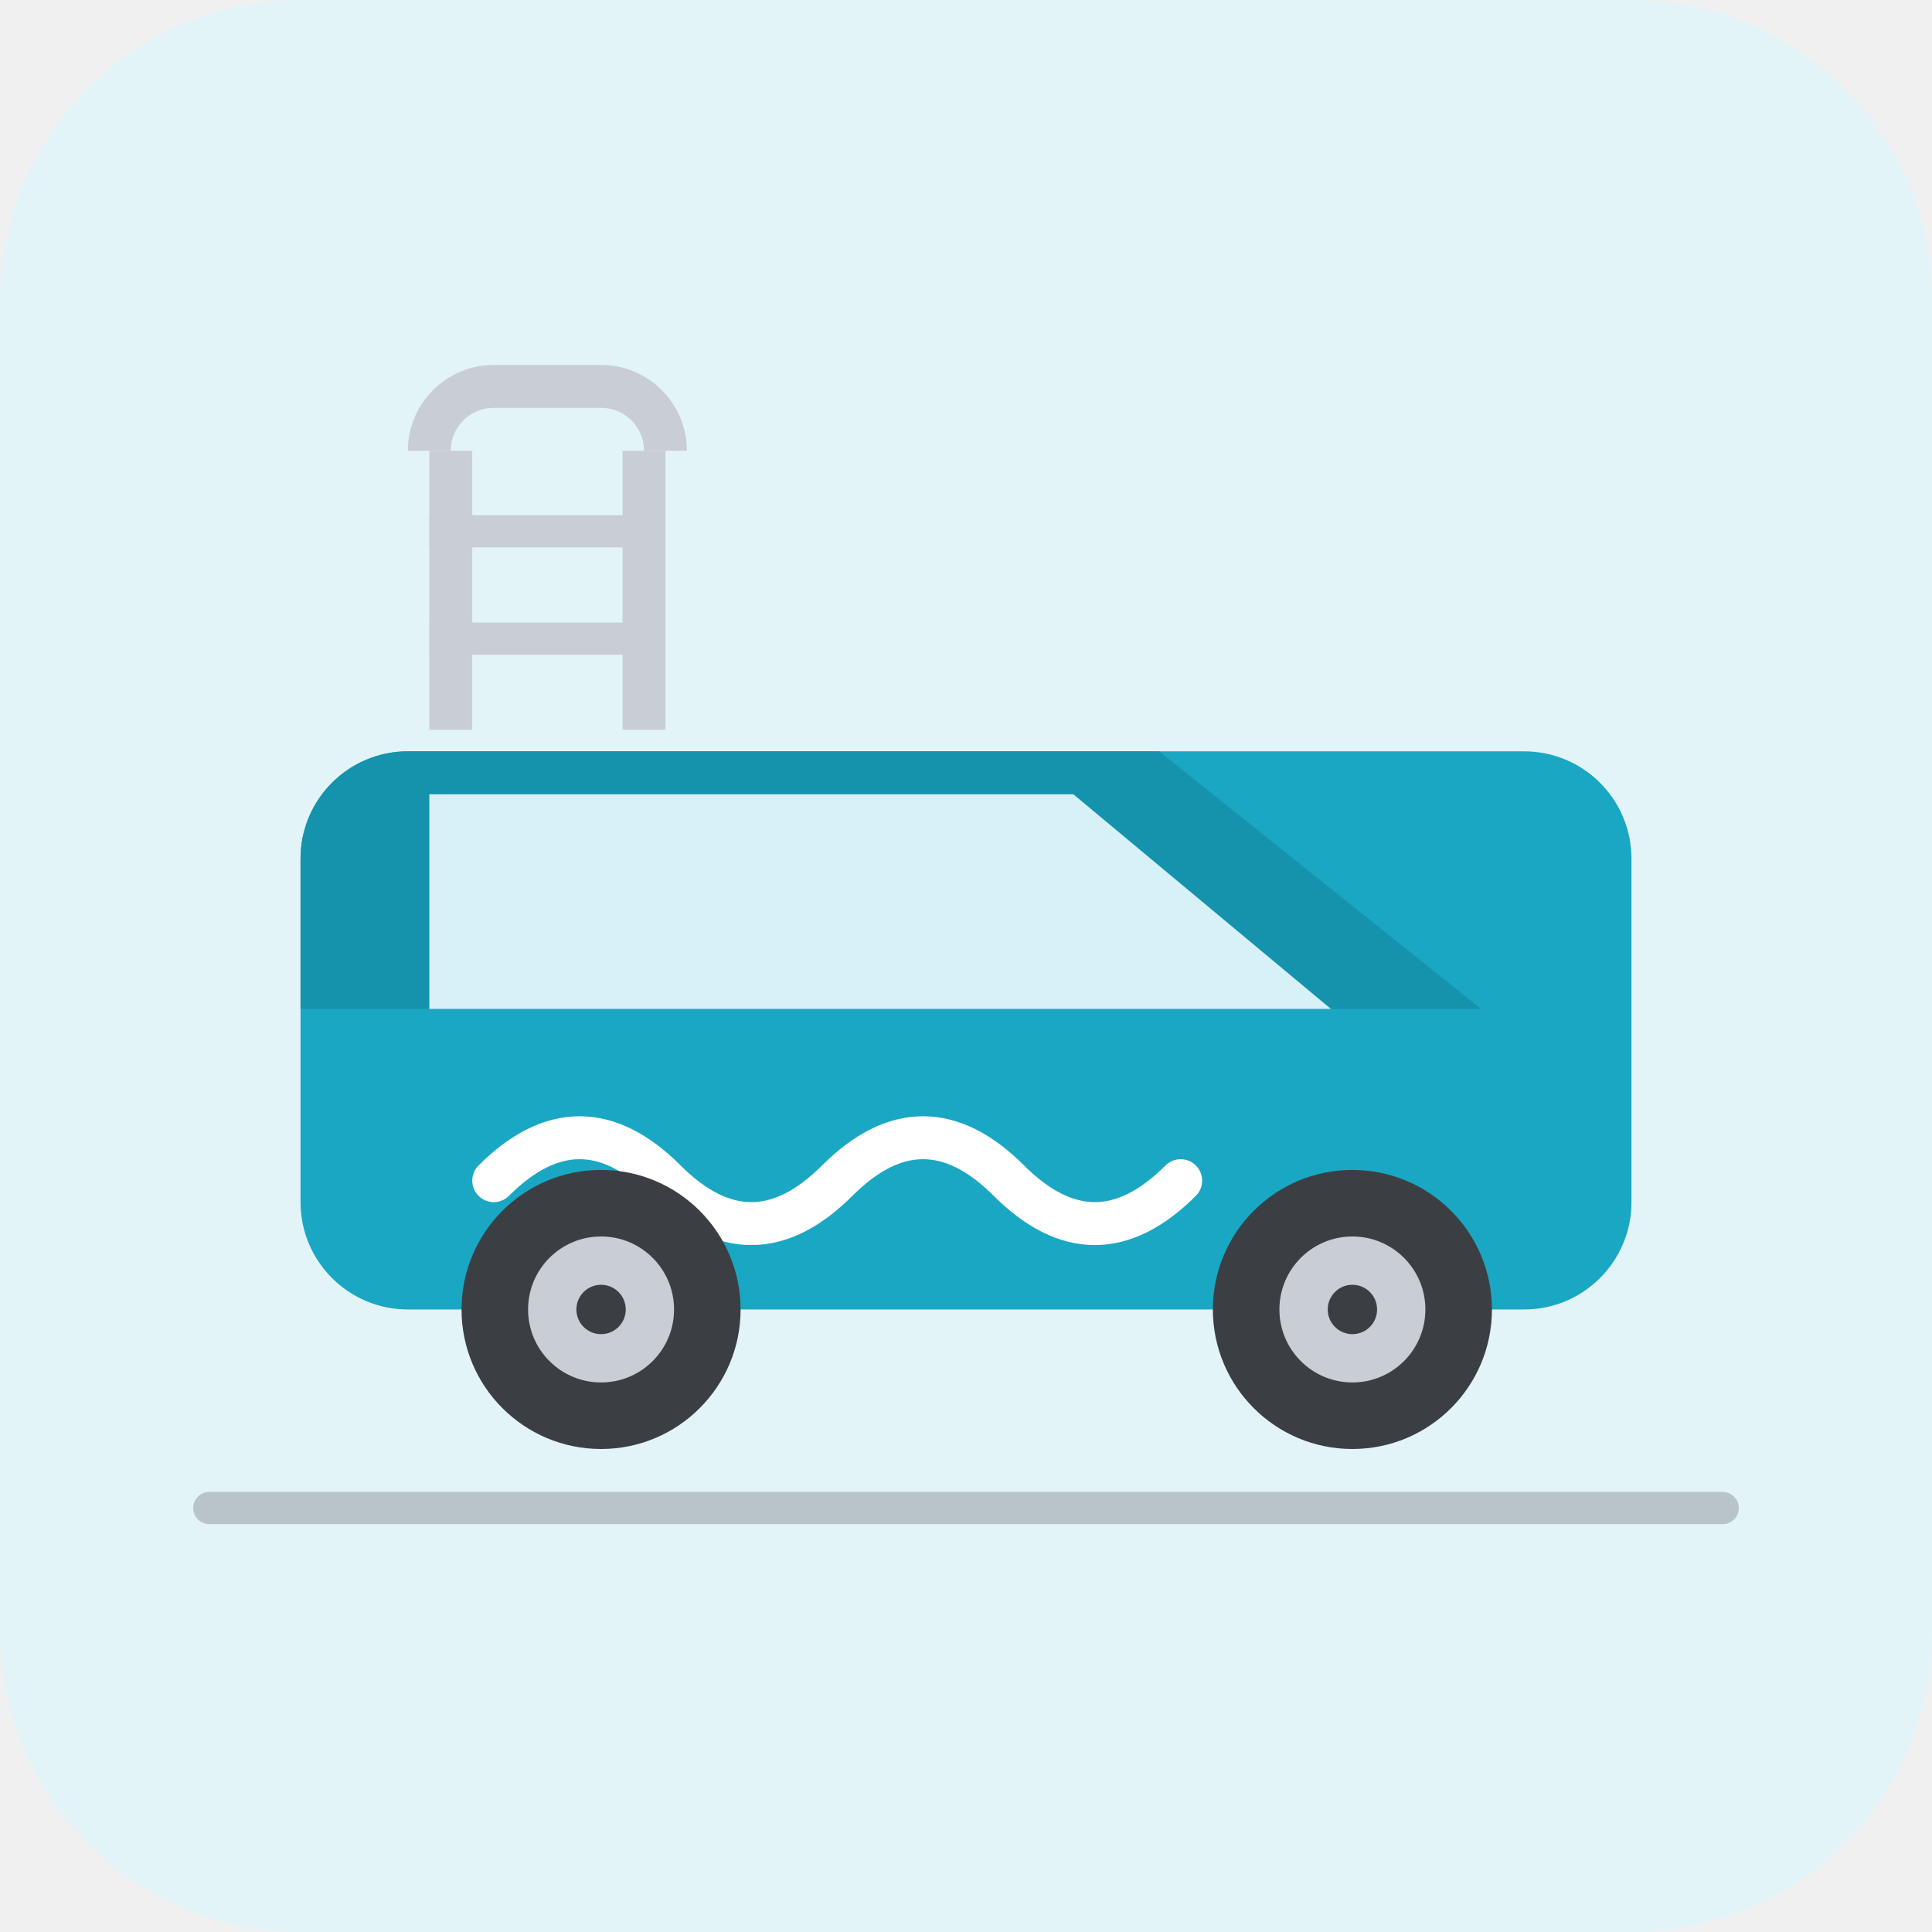
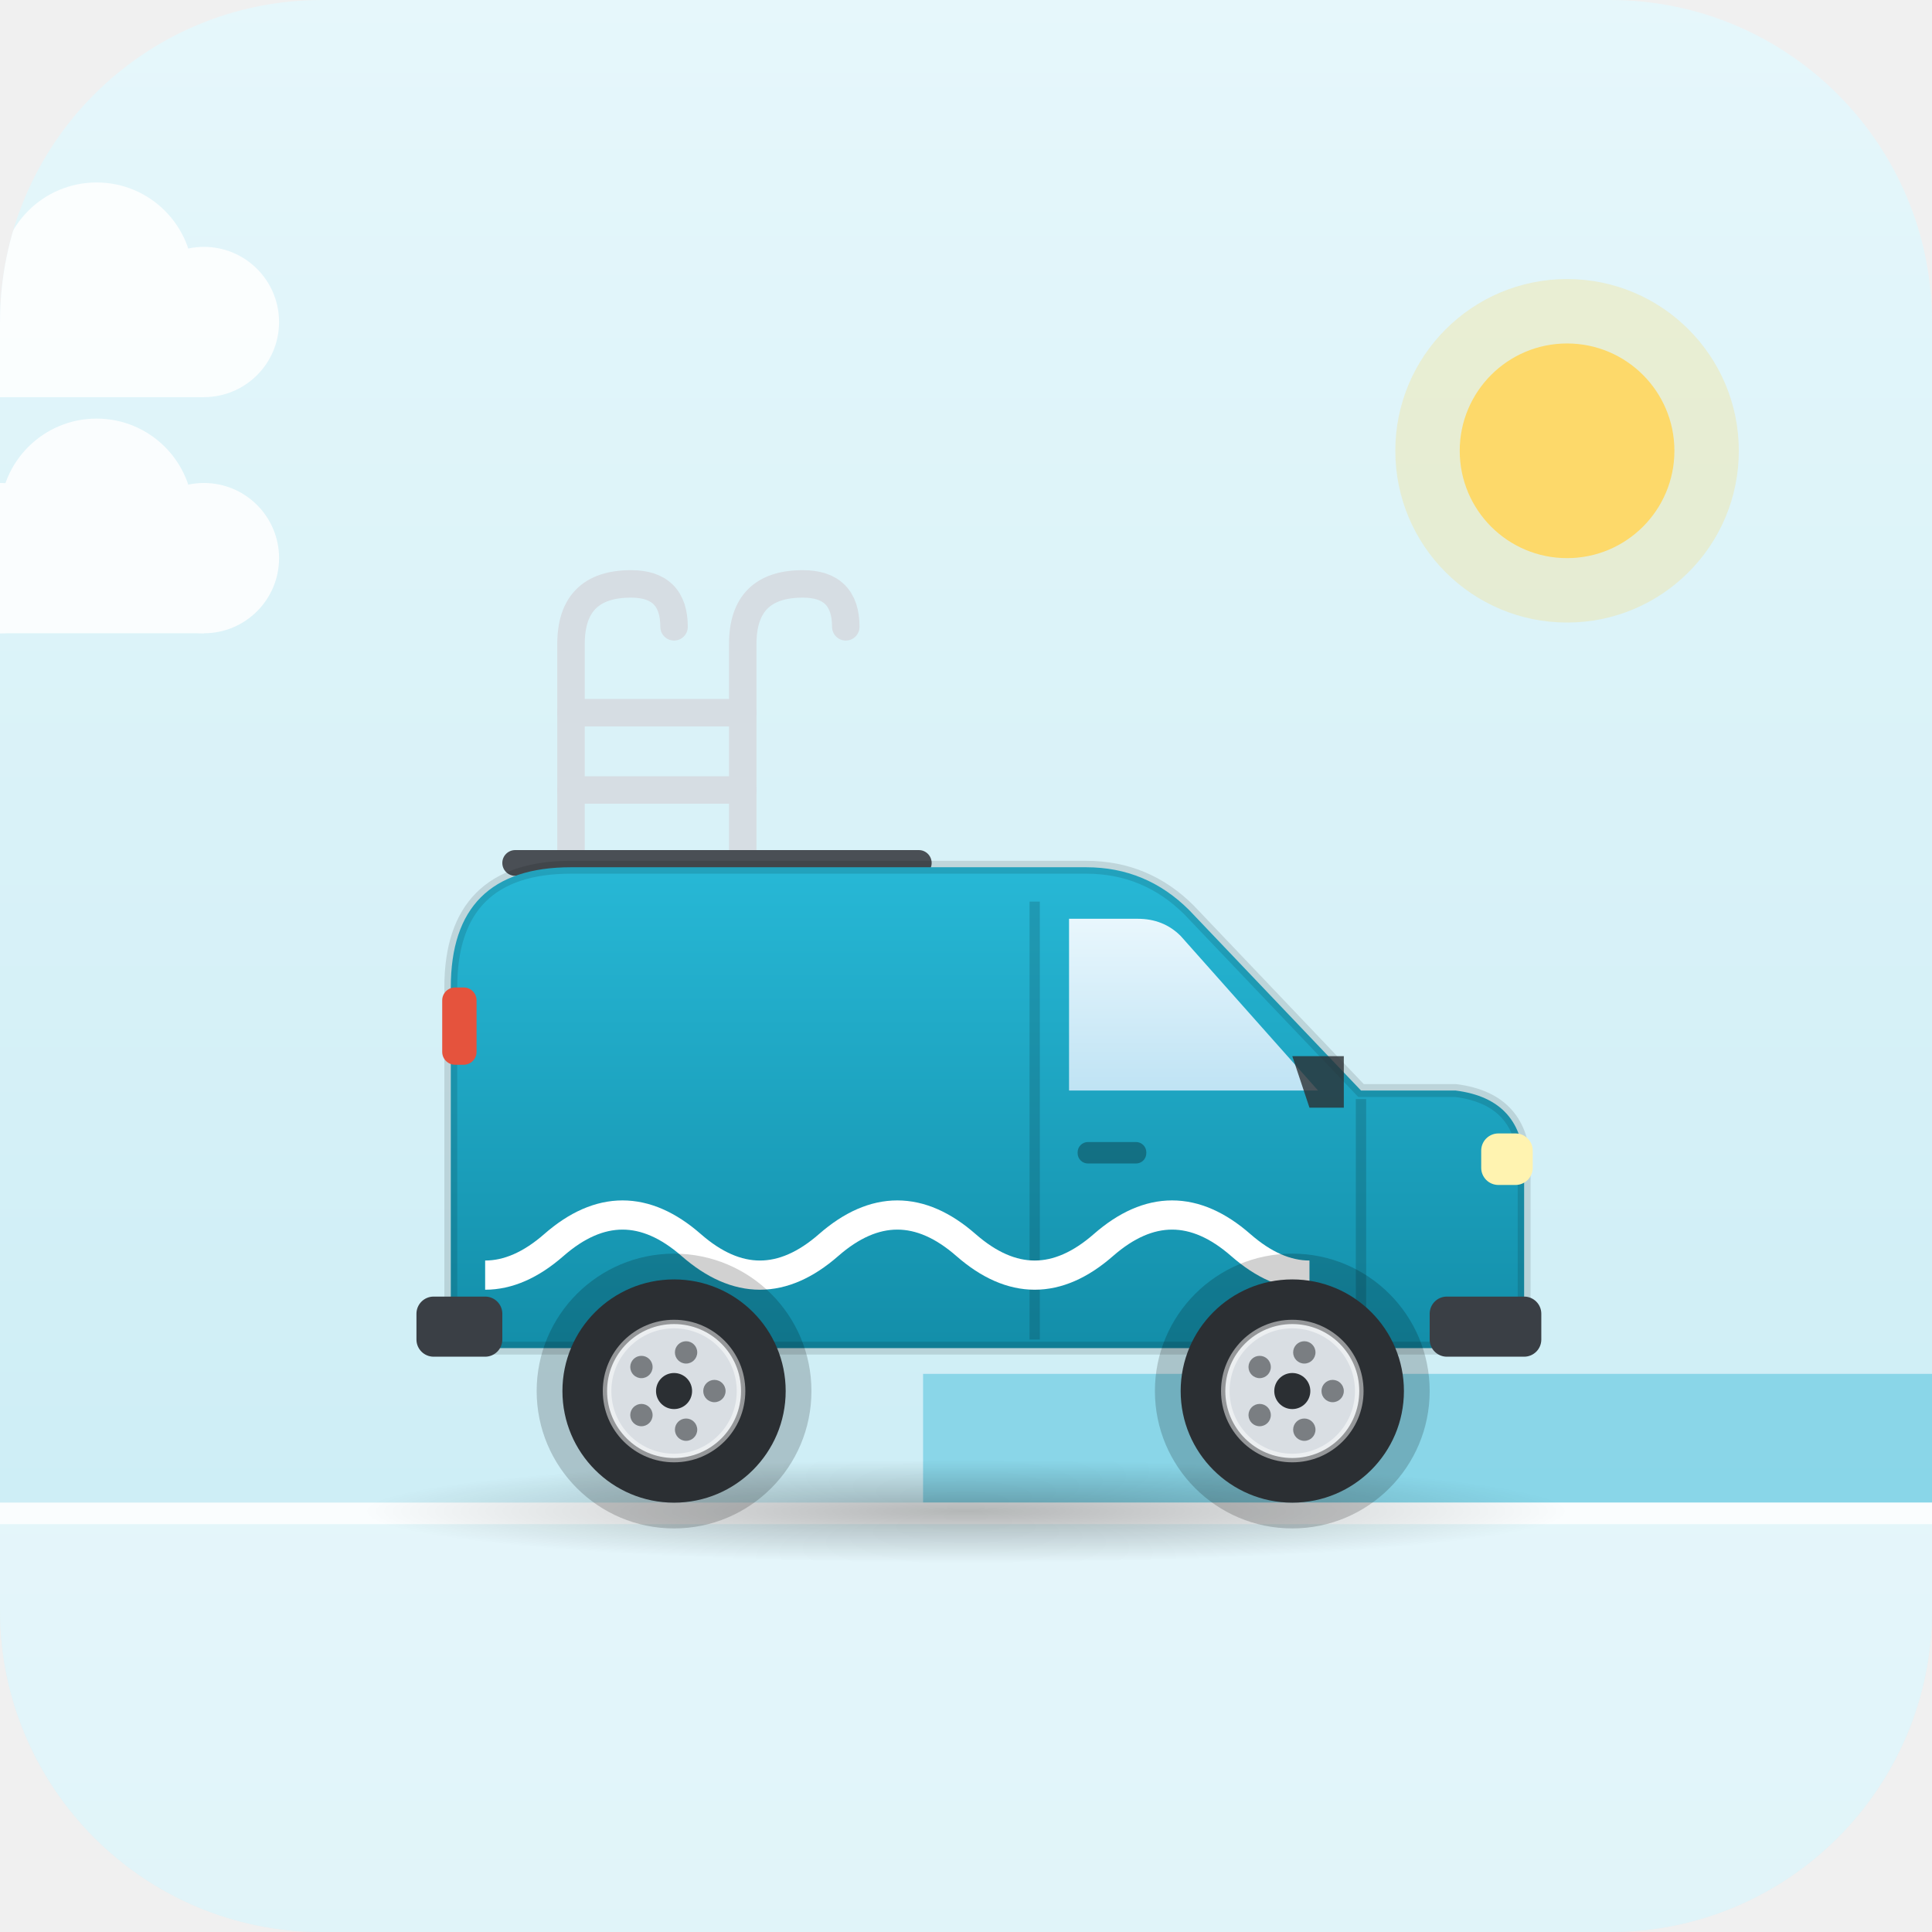
<svg xmlns="http://www.w3.org/2000/svg" viewBox="0 0 180 180" width="180" height="180">
-   <rect width="180" height="180" rx="28" fill="#e3f4f8" />
-   <rect x="40" y="42" width="4" height="26" fill="#c9ced4" />
-   <rect x="58" y="42" width="4" height="26" fill="#c9ced4" />
-   <rect x="40" y="48" width="22" height="3" fill="#c9ced4" />
-   <rect x="40" y="58" width="22" height="3" fill="#c9ced4" />
-   <path d="M40 42 a6 6 0 0 1 6 -6 h10 a6 6 0 0 1 6 6" fill="none" stroke="#c9ced4" stroke-width="4" />
-   <rect x="28" y="70" width="124" height="52" rx="10" fill="#1aa7c4" />
-   <path d="M28 94 V80 a10 10 0 0 1 10 -10 h70 l30 24 Z" fill="#1593ad" />
-   <path d="M40 74 h60 l24 20 H40 Z" fill="#d6f1f8" />
-   <rect x="36" y="100" width="110" height="20" fill="#1aa7c4" />
-   <path d="M46 110 q8 -8 16 0 t16 0 t16 0 t16 0" fill="none" stroke="#ffffff" stroke-width="4" stroke-linecap="round" />
-   <circle cx="56" cy="122" r="13" fill="#3b3f44" />
-   <circle cx="56" cy="122" r="6.8" fill="#c9ced4" />
-   <circle cx="56" cy="122" r="2.3" fill="#3b3f44" />
-   <circle cx="126" cy="122" r="13" fill="#3b3f44" />
-   <circle cx="126" cy="122" r="6.8" fill="#c9ced4" />
-   <circle cx="126" cy="122" r="2.3" fill="#3b3f44" />
-   <rect x="18" y="139" width="144" height="3" rx="1.5" fill="#b9c4c9" />
+   <defs>
+     <linearGradient id="fond" x1="0" y1="0" x2="0" y2="1">
+       <stop offset="0" stop-color="#e6f7fb" />
+       <stop offset="1" stop-color="#c7ebf4" />
+     </linearGradient>
+     <clipPath id="cadre">
+       <rect width="180" height="180" rx="30" />
+     </clipPath>
+     <radialGradient id="ombre">
+       <stop offset="0" stop-color="#000000" stop-opacity="0.28" />
+       <stop offset="1" stop-color="#000000" stop-opacity="0" />
+     </radialGradient>
+   </defs>
+   <g clip-path="url(#cadre)">
+     <rect width="180" height="180" fill="url(#fond)" />
+     <g opacity="0.85">
+       <g>
+         <circle cx="0" cy="30" r="7" fill="#ffffff" />
+         <circle cx="9" cy="26" r="9" fill="#ffffff" />
+         <circle cx="19" cy="30" r="7" fill="#ffffff" />
+         <rect x="0" y="30" width="19" height="7" fill="#ffffff" />
+         <animateTransform attributeName="transform" type="translate" values="-30 0;200 0" dur="22s" begin="0s" repeatCount="indefinite" />
+       </g>
+     </g>
+     <g opacity="0.85">
+       <g>
+         <circle cx="0" cy="52" r="7" fill="#ffffff" />
+         <circle cx="9" cy="48" r="9" fill="#ffffff" />
+         <circle cx="19" cy="52" r="7" fill="#ffffff" />
+         <rect x="0" y="52" width="19" height="7" fill="#ffffff" />
+         <animateTransform attributeName="transform" type="translate" values="-30 0;200 0" dur="30s" begin="-11s" repeatCount="indefinite" />
+       </g>
+     </g>
+     <circle cx="146" cy="42" r="16" fill="#ffd75e" opacity="0.25">
+       <animate attributeName="r" values="14;19;14" dur="4s" begin="0s" repeatCount="indefinite" />
+     </circle>
+     <circle cx="146" cy="42" r="10" fill="#ffd75e" opacity="0.9" />
+     <rect x="86" y="128" width="94" height="12" fill="#5cc6e0" opacity="0.6" />
+     <ellipse cx="120" cy="134" rx="2" ry="1" fill="none" stroke="#ffffff" stroke-width="1.2" opacity="0">
+       <animate attributeName="rx" values="2;14" dur="2.4s" begin="0s" repeatCount="indefinite" />
+       <animate attributeName="ry" values="1;4" dur="2.4s" begin="0s" repeatCount="indefinite" />
+       <animate attributeName="opacity" values="0.9;0" dur="2.4s" begin="0s" repeatCount="indefinite" />
+     </ellipse>
+     <ellipse cx="156" cy="134" rx="2" ry="1" fill="none" stroke="#ffffff" stroke-width="1.2" opacity="0">
+       <animate attributeName="rx" values="2;14" dur="2.4s" begin="1.2s" repeatCount="indefinite" />
+       <animate attributeName="ry" values="1;4" dur="2.4s" begin="1.2s" repeatCount="indefinite" />
+       <animate attributeName="opacity" values="0.9;0" dur="2.4s" begin="1.2s" repeatCount="indefinite" />
+     </ellipse>
+     <rect x="0" y="140" width="180" height="40" fill="#ffffff" opacity="0.45" />
+     <rect x="0" y="140" width="180" height="2" fill="#ffffff" opacity="0.8" />
+     <g transform="translate(18.0 28.0) scale(0.8)">
+       <circle cx="40" cy="137" r="0" fill="#c8b89a">
+         <animate attributeName="r" values="0;5;7" dur="0.7s" begin="0.78s" fill="freeze" />
+         <animate attributeName="opacity" values="0.8;0.5;0" dur="0.7s" begin="0.78s" fill="freeze" />
+         <animate attributeName="cx" values="40;30;24" dur="0.7s" begin="0.78s" fill="freeze" />
+       </circle>
+       <circle cx="48" cy="137" r="0" fill="#c8b89a">
+         <animate attributeName="r" values="0;4;6" dur="0.7s" begin="0.78s" fill="freeze" />
+         <animate attributeName="opacity" values="0.8;0.5;0" dur="0.7s" begin="0.78s" fill="freeze" />
+         <animate attributeName="cx" values="48;38;32" dur="0.7s" begin="0.78s" fill="freeze" />
+       </circle>
+       <circle cx="118" cy="137" r="0" fill="#c8b89a">
+         <animate attributeName="r" values="0;4;6" dur="0.7s" begin="0.78s" fill="freeze" />
+         <animate attributeName="opacity" values="0.8;0.5;0" dur="0.7s" begin="0.78s" fill="freeze" />
+         <animate attributeName="cx" values="118;108;102" dur="0.7s" begin="0.78s" fill="freeze" />
+       </circle>
+       <g>
+         <animateTransform attributeName="transform" type="translate" values="-205 0;7 0;-2 0;0 0" dur="1.25s" begin="0s" keyTimes="0;0.72;0.88;1" calcMode="spline" keySplines="0.2 0.65 0.35 1;0.45 0 0.55 1;0.45 0 0.55 1" fill="freeze" />
+         <ellipse cx="90" cy="141" rx="70" ry="6" fill="url(#ombre)" />
+         <g opacity="0">
+           <animate attributeName="opacity" values="0;0.9;0;0" dur="1.25s" begin="0s" keyTimes="0;0.3;0.7;1" fill="freeze" />
+           <rect x="-4" y="92" width="18" height="3" rx="1.5" fill="#ffffff" />
+           <rect x="-12" y="104" width="24" height="3" rx="1.5" fill="#ffffff" />
+           <rect x="0" y="116" width="14" height="3" rx="1.5" fill="#ffffff" />
+         </g>
+         <g>
+           <animateTransform attributeName="transform" type="rotate" values="0 90 140;0 90 140;2.6 90 140;-1.2 90 140;0 90 140" dur="1.5s" begin="0s" keyTimes="0;0.55;0.72;0.86;1" calcMode="spline" keySplines="0 0 1 1;0.3 0 0.6 1;0.4 0 0.6 1;0.4 0 0.6 1" fill="freeze" />
+           <g>
+             <defs>
+               <linearGradient id="caisse" x1="0" y1="0" x2="0" y2="1">
+                 <stop offset="0" stop-color="#27b8d6" />
+                 <stop offset="1" stop-color="#138ea9" />
+               </linearGradient>
+               <linearGradient id="verre" x1="0" y1="0" x2="0" y2="1">
+                 <stop offset="0" stop-color="#e9f7fd" />
+                 <stop offset="1" stop-color="#bfe3f4" />
+               </linearGradient>
+             </defs>
+             <g fill="none" stroke="#d6dde3" stroke-width="3.2" stroke-linecap="round">
+               <path d="M44 66 V40 Q44 33 51 33 Q56 33 56 38" />
+               <path d="M64 66 V40 Q64 33 71 33 Q76 33 76 38" />
+               <path d="M44 48 H64 M44 57 H64" />
+             </g>
+             <rect x="36" y="64" width="50" height="3" rx="1.5" fill="#4a4f55" />
+             <path d="M30 122 V80 Q30 66 44 66 H104 Q111 66 116 71 L136 92 H147 Q155 93 155 101 V122 Z" fill="url(#caisse)" />
+             <path d="M30 122 V80 Q30 66 44 66 H104 Q111 66 116 71 L136 92 H147 Q155 93 155 101 V122 Z" fill="none" stroke="#000000" stroke-opacity="0.12" stroke-width="1.5" />
+             <path d="M102 72 H110 Q113 72 115 74 L131 92 H102 Z" fill="url(#verre)" />
+             <clipPath id="vitre">
+               <path d="M102 72 H110 Q113 72 115 74 L131 92 H102 Z" />
+             </clipPath>
+             <g clip-path="url(#vitre)">
+               <rect x="-40" y="40" width="14" height="90" fill="#ffffff" opacity="0.65" transform="skewX(-25)">
+                 <animate attributeName="x" values="-40;220;220" dur="5s" begin="1.45s" keyTimes="0;0.2;1" repeatCount="indefinite" />
+               </rect>
+             </g>
+             <path d="M98 70 V121 M136 93 V121" stroke="#000000" stroke-opacity="0.15" stroke-width="1.2" />
+             <rect x="103" y="98" width="8" height="2.5" rx="1.2" fill="#000000" opacity="0.3" />
+             <path d="M128 88 h6 v6 h-4 z" fill="#2b2f33" opacity="0.8" />
+             <clipPath id="flanc">
+               <rect x="34" y="100" width="96" height="16" />
+             </clipPath>
+             <g clip-path="url(#flanc)">
+               <path d="M10 110 q8 -7 16 0 t16 0 t16 0 t16 0 t16 0 t16 0 t16 0 t16 0" fill="none" stroke="#ffffff" stroke-width="3.4" stroke-linecap="round">
+                 <animateTransform attributeName="transform" type="translate" values="0 0;-32 0" dur="1.6s" begin="0s" repeatCount="indefinite" />
+               </path>
+             </g>
+             <rect x="26" y="116" width="10" height="7" rx="2" fill="#3a3f45" />
+             <rect x="144" y="116" width="13" height="7" rx="2" fill="#3a3f45" />
+             <rect x="150" y="97" width="6" height="6" rx="2" fill="#fff3b0">
+               <animate attributeName="fill" values="#fff3b0;#ffffff;#fff3b0" dur="0.5s" begin="0.88s" fill="freeze" />
+             </rect>
+             <rect x="29" y="80" width="4" height="9" rx="1.5" fill="#e5533d" />
+             <circle cx="56" cy="127" r="16" fill="#000000" opacity="0.18" />
+             <circle cx="128" cy="127" r="16" fill="#000000" opacity="0.18" />
+             <g>
+               <circle cx="56" cy="127" r="13" fill="#2b2f33" />
+               <circle cx="56" cy="127" r="7.8" fill="#d9dee3" />
+               <circle cx="56" cy="127" r="7.8" fill="none" stroke="#ffffff" stroke-opacity="0.5" stroke-width="1" />
+               <circle cx="60.7" cy="127.0" r="1.3" fill="#2b2f33" opacity="0.55" />
+               <circle cx="57.4" cy="131.5" r="1.3" fill="#2b2f33" opacity="0.55" />
+               <circle cx="52.2" cy="129.8" r="1.3" fill="#2b2f33" opacity="0.55" />
+               <circle cx="52.2" cy="124.2" r="1.3" fill="#2b2f33" opacity="0.55" />
+               <circle cx="57.4" cy="122.5" r="1.3" fill="#2b2f33" opacity="0.55" />
+               <circle cx="56" cy="127" r="2.1" fill="#2b2f33" />
+               <animateTransform attributeName="transform" type="rotate" values="0 56 127;900 56 127" dur="1.25s" begin="0s" calcMode="spline" keySplines="0.15 0.55 0.35 1" fill="freeze" />
+             </g>
+             <g>
+               <circle cx="128" cy="127" r="13" fill="#2b2f33" />
+               <circle cx="128" cy="127" r="7.8" fill="#d9dee3" />
+               <circle cx="128" cy="127" r="7.8" fill="none" stroke="#ffffff" stroke-opacity="0.5" stroke-width="1" />
+               <circle cx="132.7" cy="127.0" r="1.3" fill="#2b2f33" opacity="0.55" />
+               <circle cx="129.4" cy="131.5" r="1.3" fill="#2b2f33" opacity="0.55" />
+               <circle cx="124.2" cy="129.8" r="1.3" fill="#2b2f33" opacity="0.55" />
+               <circle cx="124.2" cy="124.2" r="1.3" fill="#2b2f33" opacity="0.55" />
+               <circle cx="129.4" cy="122.5" r="1.3" fill="#2b2f33" opacity="0.55" />
+               <circle cx="128" cy="127" r="2.1" fill="#2b2f33" />
+               <animateTransform attributeName="transform" type="rotate" values="0 128 127;900 128 127" dur="1.25s" begin="0s" calcMode="spline" keySplines="0.15 0.55 0.35 1" fill="freeze" />
+             </g>
+           </g>
+         </g>
+       </g>
+     </g>
+   </g>
</svg>
